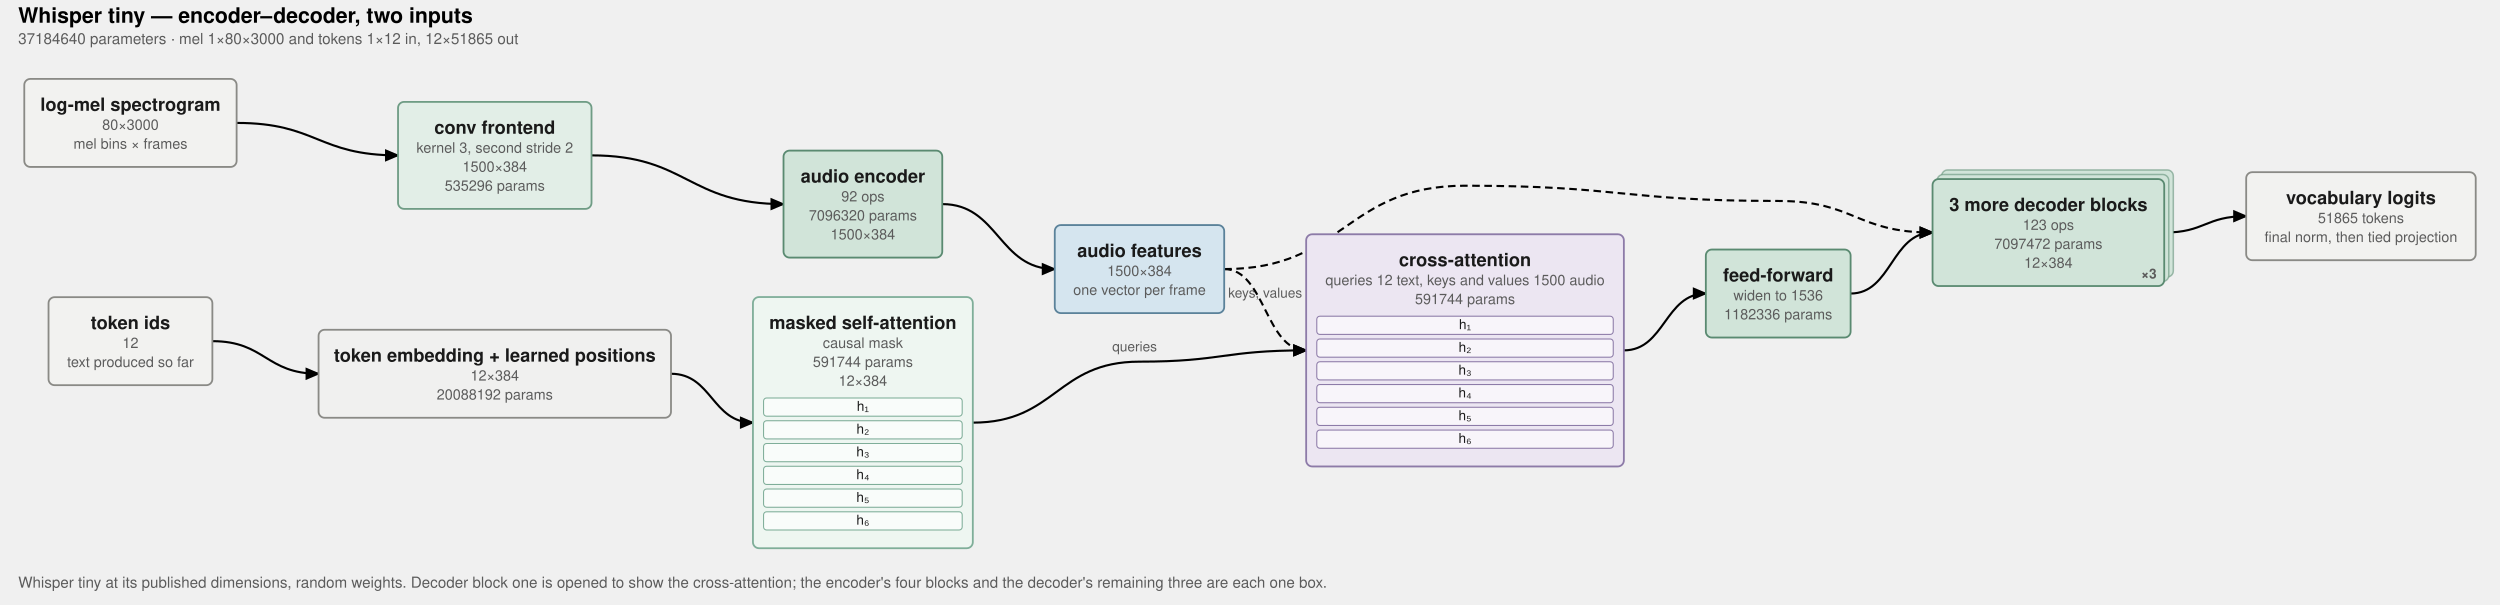
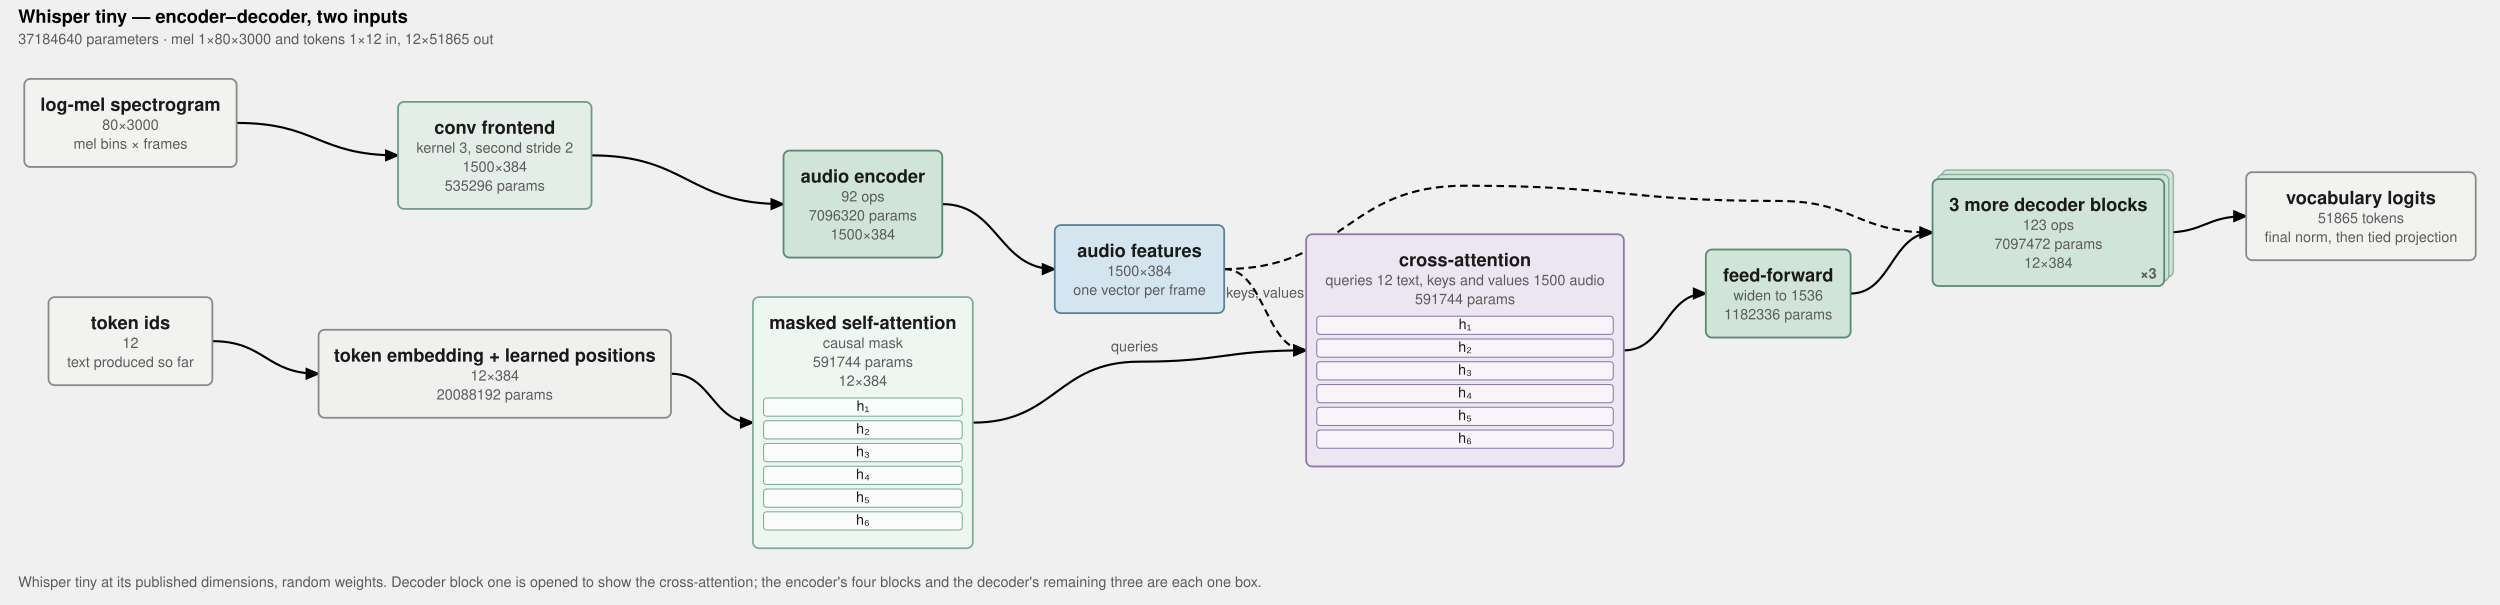
<svg xmlns="http://www.w3.org/2000/svg" class="draughtsman" role="img" aria-label="Whisper tiny — encoder–decoder, two inputs" viewBox="0 0 1647.35 398.24" width="1647.35" height="398.24">
  <defs>
    <marker id="ds-arrow" viewBox="0 0 8 8" refX="7" refY="4" markerWidth="7" markerHeight="7" orient="auto-start-reverse">
      <path d="M0 0.6 L8 4 L0 7.4 Z" style="fill:currentColor" />
    </marker>
  </defs>
-   <text class="ds-title" x="12" y="15" style="font-family:Helvetica Neue, Helvetica, Arial, sans-serif;font-size:14px;font-weight:600;fill:currentColor">Whisper tiny — encoder–decoder, two inputs</text>
-   <text class="ds-subtitle" x="12" y="29" style="font-family:Helvetica Neue, Helvetica, Arial, sans-serif;font-size:10px;fill:currentColor;opacity:0.62">37184640 parameters · mel 1×80×3000 and tokens 1×12 in, 12×51865 out</text>
+   <text class="ds-title" x="12" y="15" style="font-family:Helvetica Neue, Helvetica, Arial, sans-serif;font-size:12.0px;font-weight:600;fill:currentColor">Whisper tiny — encoder–decoder, two inputs</text>
+   <text class="ds-subtitle" x="12" y="29" style="font-family:Helvetica Neue, Helvetica, Arial, sans-serif;font-size:9.5px;fill:currentColor;opacity:0.62">37184640 parameters · mel 1×80×3000 and tokens 1×12 in, 12×51865 out</text>
  <g class="ds-body" transform="translate(0 36)">
    <path class="ds-edge ds-edge-solid" data-from="mel" data-to="frontend" d="M155.92 45 C209.1 45 209.1 66.39 262.28 66.39" style="fill:none;stroke:currentColor;stroke-width:1.4" marker-end="url(#ds-arrow)" />
    <path class="ds-edge ds-edge-solid" data-from="frontend" data-to="enc" d="M389.78 66.39 C453.03 66.39 453.03 98.49 516.29 98.49" style="fill:none;stroke:currentColor;stroke-width:1.4" marker-end="url(#ds-arrow)" />
    <path class="ds-edge ds-edge-solid" data-from="enc" data-to="audio" d="M620.89 98.49 C657.96 98.49 657.96 141.31 695.03 141.31" style="fill:none;stroke:currentColor;stroke-width:1.4" marker-end="url(#ds-arrow)" />
    <path class="ds-edge ds-edge-dashed" data-from="audio" data-to="dcross" d="M806.68 141.31 C833.68 141.31 833.68 194.87 860.68 194.87" style="fill:none;stroke:currentColor;stroke-width:1.4;stroke-dasharray:5 3" marker-end="url(#ds-arrow)" />
-     <text class="ds-edge-label" x="833.68" y="160.09" text-anchor="middle" style="font-family:Helvetica Neue, Helvetica, Arial, sans-serif;font-size:9.0px;fill:currentColor;opacity:0.62">keys, values</text>
+     <text class="ds-edge-label" x="833.68" y="160.09" text-anchor="middle" style="font-family:Helvetica Neue, Helvetica, Arial, sans-serif;font-size:9.5px;fill:currentColor;opacity:0.62">keys, values</text>
    <path class="ds-edge ds-edge-solid" data-from="tokens" data-to="embed" d="M139.94 188.81 C174.93 188.81 174.93 210.29 209.92 210.29" style="fill:none;stroke:currentColor;stroke-width:1.4" marker-end="url(#ds-arrow)" />
    <path class="ds-edge ds-edge-solid" data-from="embed" data-to="dself" d="M442.14 210.29 C469.14 210.29 469.14 242.49 496.14 242.49" style="fill:none;stroke:currentColor;stroke-width:1.4" marker-end="url(#ds-arrow)" />
    <path class="ds-edge ds-edge-solid" data-from="dself" data-to="dcross" d="M641.03 242.49 C695.95 242.49 695.95 202.31 750.86 202.31 C805.77 202.31 805.77 194.87 860.68 194.87" style="fill:none;stroke:currentColor;stroke-width:1.4" marker-end="url(#ds-arrow)" />
-     <text class="ds-edge-label" x="747.63" y="195.49" text-anchor="middle" style="font-family:Helvetica Neue, Helvetica, Arial, sans-serif;font-size:9.0px;fill:currentColor;opacity:0.62">queries</text>
+     <text class="ds-edge-label" x="747.63" y="195.49" text-anchor="middle" style="font-family:Helvetica Neue, Helvetica, Arial, sans-serif;font-size:9.5px;fill:currentColor;opacity:0.62">queries</text>
    <path class="ds-edge ds-edge-solid" data-from="dcross" data-to="dff" d="M1070.04 194.87 C1097.04 194.87 1097.04 157.42 1124.04 157.42" style="fill:none;stroke:currentColor;stroke-width:1.4" marker-end="url(#ds-arrow)" />
    <path class="ds-edge ds-edge-solid" data-from="dff" data-to="drest" d="M1219.43 157.42 C1246.43 157.42 1246.43 117.24 1273.43 117.24" style="fill:none;stroke:currentColor;stroke-width:1.4" marker-end="url(#ds-arrow)" />
    <path class="ds-edge ds-edge-dashed" data-from="audio" data-to="drest" d="M806.68 141.31 C886.02 141.31 886.02 86.37 965.36 86.37 C1068.55 86.37 1068.55 96.42 1171.73 96.42 C1222.58 96.42 1222.58 117.24 1273.43 117.24" style="fill:none;stroke:currentColor;stroke-width:1.4;stroke-dasharray:5 3" marker-end="url(#ds-arrow)" />
    <path class="ds-edge ds-edge-solid" data-from="drest" data-to="logits" d="M1426.1 117.24 C1453.1 117.24 1453.1 106.46 1480.1 106.46" style="fill:none;stroke:currentColor;stroke-width:1.4" marker-end="url(#ds-arrow)" />
    <g class="ds-stage ds-kind-input" data-stage="mel">
      <rect x="16" y="16" width="139.92" height="58" rx="4" style="fill:#f2f2f0;stroke:#8a8a86;stroke-width:1.2" />
      <text x="85.96" y="37" text-anchor="middle" style="font-family:Helvetica Neue, Helvetica, Arial, sans-serif;font-size:12.0px;font-weight:600;fill:#1a1a1a">log-mel spectrogram</text>
      <text x="85.96" y="49.5" text-anchor="middle" style="font-family:Helvetica Neue, Helvetica, Arial, sans-serif;font-size:9.5px;fill:#5b5b5b">80×3000</text>
      <text x="85.96" y="62" text-anchor="middle" style="font-family:Helvetica Neue, Helvetica, Arial, sans-serif;font-size:9.5px;fill:#5b5b5b">mel bins × frames</text>
    </g>
    <g class="ds-stage ds-kind-conv" data-stage="frontend">
      <rect x="262.28" y="31.14" width="127.49" height="70.5" rx="4" style="fill:#e2eee7;stroke:#6f9c85;stroke-width:1.2" />
      <text x="326.03" y="52.14" text-anchor="middle" style="font-family:Helvetica Neue, Helvetica, Arial, sans-serif;font-size:12.0px;font-weight:600;fill:#1a1a1a">conv frontend</text>
      <text x="326.03" y="64.64" text-anchor="middle" style="font-family:Helvetica Neue, Helvetica, Arial, sans-serif;font-size:9.5px;fill:#5b5b5b">kernel 3, second stride 2</text>
      <text x="326.03" y="77.14" text-anchor="middle" style="font-family:Helvetica Neue, Helvetica, Arial, sans-serif;font-size:9.5px;fill:#5b5b5b">1500×384</text>
      <text x="326.03" y="89.64" text-anchor="middle" style="font-family:Helvetica Neue, Helvetica, Arial, sans-serif;font-size:9.5px;fill:#5b5b5b">535296 params</text>
    </g>
    <g class="ds-stage ds-kind-stack" data-stage="enc">
      <rect x="516.29" y="63.24" width="104.61" height="70.5" rx="4" style="fill:#d1e4d9;stroke:#5a8a71;stroke-width:1.2" />
      <text x="568.59" y="84.24" text-anchor="middle" style="font-family:Helvetica Neue, Helvetica, Arial, sans-serif;font-size:12.0px;font-weight:600;fill:#1a1a1a">audio encoder</text>
      <text x="568.59" y="96.74" text-anchor="middle" style="font-family:Helvetica Neue, Helvetica, Arial, sans-serif;font-size:9.5px;fill:#5b5b5b">92 ops</text>
      <text x="568.59" y="109.24" text-anchor="middle" style="font-family:Helvetica Neue, Helvetica, Arial, sans-serif;font-size:9.5px;fill:#5b5b5b">7096320 params</text>
      <text x="568.59" y="121.74" text-anchor="middle" style="font-family:Helvetica Neue, Helvetica, Arial, sans-serif;font-size:9.5px;fill:#5b5b5b">1500×384</text>
    </g>
    <g class="ds-stage ds-kind-reduce" data-stage="audio">
      <rect x="695.03" y="112.31" width="111.65" height="58" rx="4" style="fill:#d5e5ef;stroke:#5b829a;stroke-width:1.2" />
      <text x="750.86" y="133.31" text-anchor="middle" style="font-family:Helvetica Neue, Helvetica, Arial, sans-serif;font-size:12.0px;font-weight:600;fill:#1a1a1a">audio features</text>
      <text x="750.86" y="145.81" text-anchor="middle" style="font-family:Helvetica Neue, Helvetica, Arial, sans-serif;font-size:9.5px;fill:#5b5b5b">1500×384</text>
      <text x="750.86" y="158.31" text-anchor="middle" style="font-family:Helvetica Neue, Helvetica, Arial, sans-serif;font-size:9.5px;fill:#5b5b5b">one vector per frame</text>
    </g>
    <g class="ds-stage ds-kind-input" data-stage="tokens">
      <rect x="31.98" y="159.81" width="107.96" height="58" rx="4" style="fill:#f2f2f0;stroke:#8a8a86;stroke-width:1.2" />
      <text x="85.96" y="180.81" text-anchor="middle" style="font-family:Helvetica Neue, Helvetica, Arial, sans-serif;font-size:12.0px;font-weight:600;fill:#1a1a1a">token ids</text>
      <text x="85.96" y="193.31" text-anchor="middle" style="font-family:Helvetica Neue, Helvetica, Arial, sans-serif;font-size:9.5px;fill:#5b5b5b">12</text>
      <text x="85.96" y="205.81" text-anchor="middle" style="font-family:Helvetica Neue, Helvetica, Arial, sans-serif;font-size:9.5px;fill:#5b5b5b">text produced so far</text>
    </g>
    <g class="ds-stage ds-kind-op" data-stage="embed">
      <rect x="209.92" y="181.29" width="232.23" height="58" rx="4" style="fill:#f0f0ef;stroke:#8a8a86;stroke-width:1.2" />
      <text x="326.03" y="202.29" text-anchor="middle" style="font-family:Helvetica Neue, Helvetica, Arial, sans-serif;font-size:12.0px;font-weight:600;fill:#1a1a1a">token embedding + learned positions</text>
      <text x="326.03" y="214.79" text-anchor="middle" style="font-family:Helvetica Neue, Helvetica, Arial, sans-serif;font-size:9.5px;fill:#5b5b5b">12×384</text>
      <text x="326.03" y="227.29" text-anchor="middle" style="font-family:Helvetica Neue, Helvetica, Arial, sans-serif;font-size:9.5px;fill:#5b5b5b">20088192 params</text>
    </g>
    <g class="ds-stage ds-kind-kernel" data-stage="dself">
      <rect x="496.14" y="159.74" width="144.89" height="165.5" rx="4" style="fill:#eef6f1;stroke:#7fae99;stroke-width:1.2" />
      <text x="568.59" y="180.74" text-anchor="middle" style="font-family:Helvetica Neue, Helvetica, Arial, sans-serif;font-size:12.0px;font-weight:600;fill:#1a1a1a">masked self-attention</text>
      <text x="568.59" y="193.24" text-anchor="middle" style="font-family:Helvetica Neue, Helvetica, Arial, sans-serif;font-size:9.5px;fill:#5b5b5b">causal mask</text>
      <text x="568.59" y="205.74" text-anchor="middle" style="font-family:Helvetica Neue, Helvetica, Arial, sans-serif;font-size:9.5px;fill:#5b5b5b">591744 params</text>
      <text x="568.59" y="218.24" text-anchor="middle" style="font-family:Helvetica Neue, Helvetica, Arial, sans-serif;font-size:9.5px;fill:#5b5b5b">12×384</text>
      <rect class="ds-lane" x="503.14" y="226.24" width="130.89" height="12" rx="2" style="fill:#ffffff;fill-opacity:0.62;stroke:#7fae99;stroke-width:0.7" />
-       <text x="568.59" y="234.74" text-anchor="middle" style="font-family:Helvetica Neue, Helvetica, Arial, sans-serif;font-size:9.0px;fill:#1a1a1a">h₁</text>
+       <text x="568.59" y="234.74" text-anchor="middle" style="font-family:Helvetica Neue, Helvetica, Arial, sans-serif;font-size:9.5px;fill:#1a1a1a">h₁</text>
      <rect class="ds-lane" x="503.14" y="241.24" width="130.89" height="12" rx="2" style="fill:#ffffff;fill-opacity:0.62;stroke:#7fae99;stroke-width:0.7" />
-       <text x="568.59" y="249.74" text-anchor="middle" style="font-family:Helvetica Neue, Helvetica, Arial, sans-serif;font-size:9.0px;fill:#1a1a1a">h₂</text>
+       <text x="568.59" y="249.74" text-anchor="middle" style="font-family:Helvetica Neue, Helvetica, Arial, sans-serif;font-size:9.5px;fill:#1a1a1a">h₂</text>
      <rect class="ds-lane" x="503.14" y="256.24" width="130.89" height="12" rx="2" style="fill:#ffffff;fill-opacity:0.62;stroke:#7fae99;stroke-width:0.7" />
-       <text x="568.59" y="264.74" text-anchor="middle" style="font-family:Helvetica Neue, Helvetica, Arial, sans-serif;font-size:9.0px;fill:#1a1a1a">h₃</text>
+       <text x="568.59" y="264.74" text-anchor="middle" style="font-family:Helvetica Neue, Helvetica, Arial, sans-serif;font-size:9.5px;fill:#1a1a1a">h₃</text>
      <rect class="ds-lane" x="503.14" y="271.24" width="130.89" height="12" rx="2" style="fill:#ffffff;fill-opacity:0.62;stroke:#7fae99;stroke-width:0.7" />
-       <text x="568.59" y="279.74" text-anchor="middle" style="font-family:Helvetica Neue, Helvetica, Arial, sans-serif;font-size:9.0px;fill:#1a1a1a">h₄</text>
+       <text x="568.59" y="279.74" text-anchor="middle" style="font-family:Helvetica Neue, Helvetica, Arial, sans-serif;font-size:9.5px;fill:#1a1a1a">h₄</text>
      <rect class="ds-lane" x="503.14" y="286.24" width="130.89" height="12" rx="2" style="fill:#ffffff;fill-opacity:0.62;stroke:#7fae99;stroke-width:0.7" />
-       <text x="568.59" y="294.74" text-anchor="middle" style="font-family:Helvetica Neue, Helvetica, Arial, sans-serif;font-size:9.0px;fill:#1a1a1a">h₅</text>
+       <text x="568.59" y="294.74" text-anchor="middle" style="font-family:Helvetica Neue, Helvetica, Arial, sans-serif;font-size:9.5px;fill:#1a1a1a">h₅</text>
      <rect class="ds-lane" x="503.14" y="301.24" width="130.89" height="12" rx="2" style="fill:#ffffff;fill-opacity:0.62;stroke:#7fae99;stroke-width:0.7" />
-       <text x="568.59" y="309.74" text-anchor="middle" style="font-family:Helvetica Neue, Helvetica, Arial, sans-serif;font-size:9.0px;fill:#1a1a1a">h₆</text>
+       <text x="568.59" y="309.74" text-anchor="middle" style="font-family:Helvetica Neue, Helvetica, Arial, sans-serif;font-size:9.5px;fill:#1a1a1a">h₆</text>
    </g>
    <g class="ds-stage ds-kind-concat" data-stage="dcross">
      <rect x="860.68" y="118.37" width="209.35" height="153" rx="4" style="fill:#ece6f2;stroke:#8d7ba8;stroke-width:1.2" />
      <text x="965.36" y="139.37" text-anchor="middle" style="font-family:Helvetica Neue, Helvetica, Arial, sans-serif;font-size:12.0px;font-weight:600;fill:#1a1a1a">cross-attention</text>
      <text x="965.36" y="151.87" text-anchor="middle" style="font-family:Helvetica Neue, Helvetica, Arial, sans-serif;font-size:9.5px;fill:#5b5b5b">queries 12 text, keys and values 1500 audio</text>
      <text x="965.36" y="164.37" text-anchor="middle" style="font-family:Helvetica Neue, Helvetica, Arial, sans-serif;font-size:9.5px;fill:#5b5b5b">591744 params</text>
      <rect class="ds-lane" x="867.68" y="172.37" width="195.35" height="12" rx="2" style="fill:#ffffff;fill-opacity:0.62;stroke:#8d7ba8;stroke-width:0.7" />
-       <text x="965.36" y="180.87" text-anchor="middle" style="font-family:Helvetica Neue, Helvetica, Arial, sans-serif;font-size:9.0px;fill:#1a1a1a">h₁</text>
+       <text x="965.36" y="180.87" text-anchor="middle" style="font-family:Helvetica Neue, Helvetica, Arial, sans-serif;font-size:9.5px;fill:#1a1a1a">h₁</text>
      <rect class="ds-lane" x="867.68" y="187.37" width="195.35" height="12" rx="2" style="fill:#ffffff;fill-opacity:0.62;stroke:#8d7ba8;stroke-width:0.7" />
-       <text x="965.36" y="195.87" text-anchor="middle" style="font-family:Helvetica Neue, Helvetica, Arial, sans-serif;font-size:9.0px;fill:#1a1a1a">h₂</text>
+       <text x="965.36" y="195.87" text-anchor="middle" style="font-family:Helvetica Neue, Helvetica, Arial, sans-serif;font-size:9.5px;fill:#1a1a1a">h₂</text>
      <rect class="ds-lane" x="867.68" y="202.37" width="195.35" height="12" rx="2" style="fill:#ffffff;fill-opacity:0.62;stroke:#8d7ba8;stroke-width:0.7" />
-       <text x="965.36" y="210.87" text-anchor="middle" style="font-family:Helvetica Neue, Helvetica, Arial, sans-serif;font-size:9.0px;fill:#1a1a1a">h₃</text>
+       <text x="965.36" y="210.87" text-anchor="middle" style="font-family:Helvetica Neue, Helvetica, Arial, sans-serif;font-size:9.5px;fill:#1a1a1a">h₃</text>
      <rect class="ds-lane" x="867.68" y="217.37" width="195.35" height="12" rx="2" style="fill:#ffffff;fill-opacity:0.62;stroke:#8d7ba8;stroke-width:0.7" />
-       <text x="965.36" y="225.87" text-anchor="middle" style="font-family:Helvetica Neue, Helvetica, Arial, sans-serif;font-size:9.0px;fill:#1a1a1a">h₄</text>
+       <text x="965.36" y="225.87" text-anchor="middle" style="font-family:Helvetica Neue, Helvetica, Arial, sans-serif;font-size:9.5px;fill:#1a1a1a">h₄</text>
      <rect class="ds-lane" x="867.68" y="232.37" width="195.35" height="12" rx="2" style="fill:#ffffff;fill-opacity:0.62;stroke:#8d7ba8;stroke-width:0.7" />
-       <text x="965.36" y="240.87" text-anchor="middle" style="font-family:Helvetica Neue, Helvetica, Arial, sans-serif;font-size:9.0px;fill:#1a1a1a">h₅</text>
+       <text x="965.36" y="240.87" text-anchor="middle" style="font-family:Helvetica Neue, Helvetica, Arial, sans-serif;font-size:9.5px;fill:#1a1a1a">h₅</text>
      <rect class="ds-lane" x="867.68" y="247.37" width="195.35" height="12" rx="2" style="fill:#ffffff;fill-opacity:0.62;stroke:#8d7ba8;stroke-width:0.7" />
-       <text x="965.36" y="255.87" text-anchor="middle" style="font-family:Helvetica Neue, Helvetica, Arial, sans-serif;font-size:9.0px;fill:#1a1a1a">h₆</text>
+       <text x="965.36" y="255.87" text-anchor="middle" style="font-family:Helvetica Neue, Helvetica, Arial, sans-serif;font-size:9.5px;fill:#1a1a1a">h₆</text>
    </g>
    <g class="ds-stage ds-kind-stack" data-stage="dff">
      <rect x="1124.04" y="128.42" width="95.4" height="58" rx="4" style="fill:#d1e4d9;stroke:#5a8a71;stroke-width:1.2" />
      <text x="1171.73" y="149.42" text-anchor="middle" style="font-family:Helvetica Neue, Helvetica, Arial, sans-serif;font-size:12.0px;font-weight:600;fill:#1a1a1a">feed-forward</text>
      <text x="1171.73" y="161.92" text-anchor="middle" style="font-family:Helvetica Neue, Helvetica, Arial, sans-serif;font-size:9.5px;fill:#5b5b5b">widen to 1536</text>
      <text x="1171.73" y="174.42" text-anchor="middle" style="font-family:Helvetica Neue, Helvetica, Arial, sans-serif;font-size:9.5px;fill:#5b5b5b">1182336 params</text>
    </g>
    <g class="ds-stage ds-kind-stack" data-stage="drest">
      <rect class="ds-repeat-sheet" x="1279.43" y="75.99" width="152.66" height="70.5" rx="4" style="fill:#d1e4d9;stroke:#5a8a71;stroke-width:1;stroke-opacity:0.55" />
      <rect class="ds-repeat-sheet" x="1276.43" y="78.99" width="152.66" height="70.5" rx="4" style="fill:#d1e4d9;stroke:#5a8a71;stroke-width:1;stroke-opacity:0.55" />
      <rect x="1273.43" y="81.99" width="152.66" height="70.5" rx="4" style="fill:#d1e4d9;stroke:#5a8a71;stroke-width:1.2" />
-       <text class="ds-repeat-badge" x="1421.1" y="147.49" text-anchor="end" style="font-family:Helvetica Neue, Helvetica, Arial, sans-serif;font-size:9px;font-weight:600;fill:#5b5b5b">×3</text>
+       <text class="ds-repeat-badge" x="1421.1" y="147.49" text-anchor="end" style="font-family:Helvetica Neue, Helvetica, Arial, sans-serif;font-size:9.5px;font-weight:600;fill:#5b5b5b">×3</text>
      <text x="1349.76" y="102.99" text-anchor="middle" style="font-family:Helvetica Neue, Helvetica, Arial, sans-serif;font-size:12.0px;font-weight:600;fill:#1a1a1a">3 more decoder blocks</text>
      <text x="1349.76" y="115.49" text-anchor="middle" style="font-family:Helvetica Neue, Helvetica, Arial, sans-serif;font-size:9.5px;fill:#5b5b5b">123 ops</text>
      <text x="1349.76" y="127.99" text-anchor="middle" style="font-family:Helvetica Neue, Helvetica, Arial, sans-serif;font-size:9.5px;fill:#5b5b5b">7097472 params</text>
      <text x="1349.76" y="140.49" text-anchor="middle" style="font-family:Helvetica Neue, Helvetica, Arial, sans-serif;font-size:9.5px;fill:#5b5b5b">12×384</text>
    </g>
    <g class="ds-stage ds-kind-output" data-stage="logits">
      <rect x="1480.1" y="77.46" width="151.25" height="58" rx="4" style="fill:#f2f2f0;stroke:#8a8a86;stroke-width:1.2" />
      <text x="1555.72" y="98.46" text-anchor="middle" style="font-family:Helvetica Neue, Helvetica, Arial, sans-serif;font-size:12.0px;font-weight:600;fill:#1a1a1a">vocabulary logits</text>
      <text x="1555.72" y="110.96" text-anchor="middle" style="font-family:Helvetica Neue, Helvetica, Arial, sans-serif;font-size:9.5px;fill:#5b5b5b">51865 tokens</text>
      <text x="1555.72" y="123.46" text-anchor="middle" style="font-family:Helvetica Neue, Helvetica, Arial, sans-serif;font-size:9.5px;fill:#5b5b5b">final norm, then tied projection</text>
    </g>
  </g>
-   <text class="ds-caption" x="12" y="387.24" style="font-family:Helvetica Neue, Helvetica, Arial, sans-serif;font-size:10.0px;fill:currentColor;opacity:0.62">Whisper tiny at its published dimensions, random weights. Decoder block one is opened to show the cross-attention; the encoder's four blocks and the decoder's remaining three are each one box.</text>
+   <text class="ds-caption" x="12" y="386.74" style="font-family:Helvetica Neue, Helvetica, Arial, sans-serif;font-size:9.5px;fill:currentColor;opacity:0.62">Whisper tiny at its published dimensions, random weights. Decoder block one is opened to show the cross-attention; the encoder's four blocks and the decoder's remaining three are each one box.</text>
</svg>
